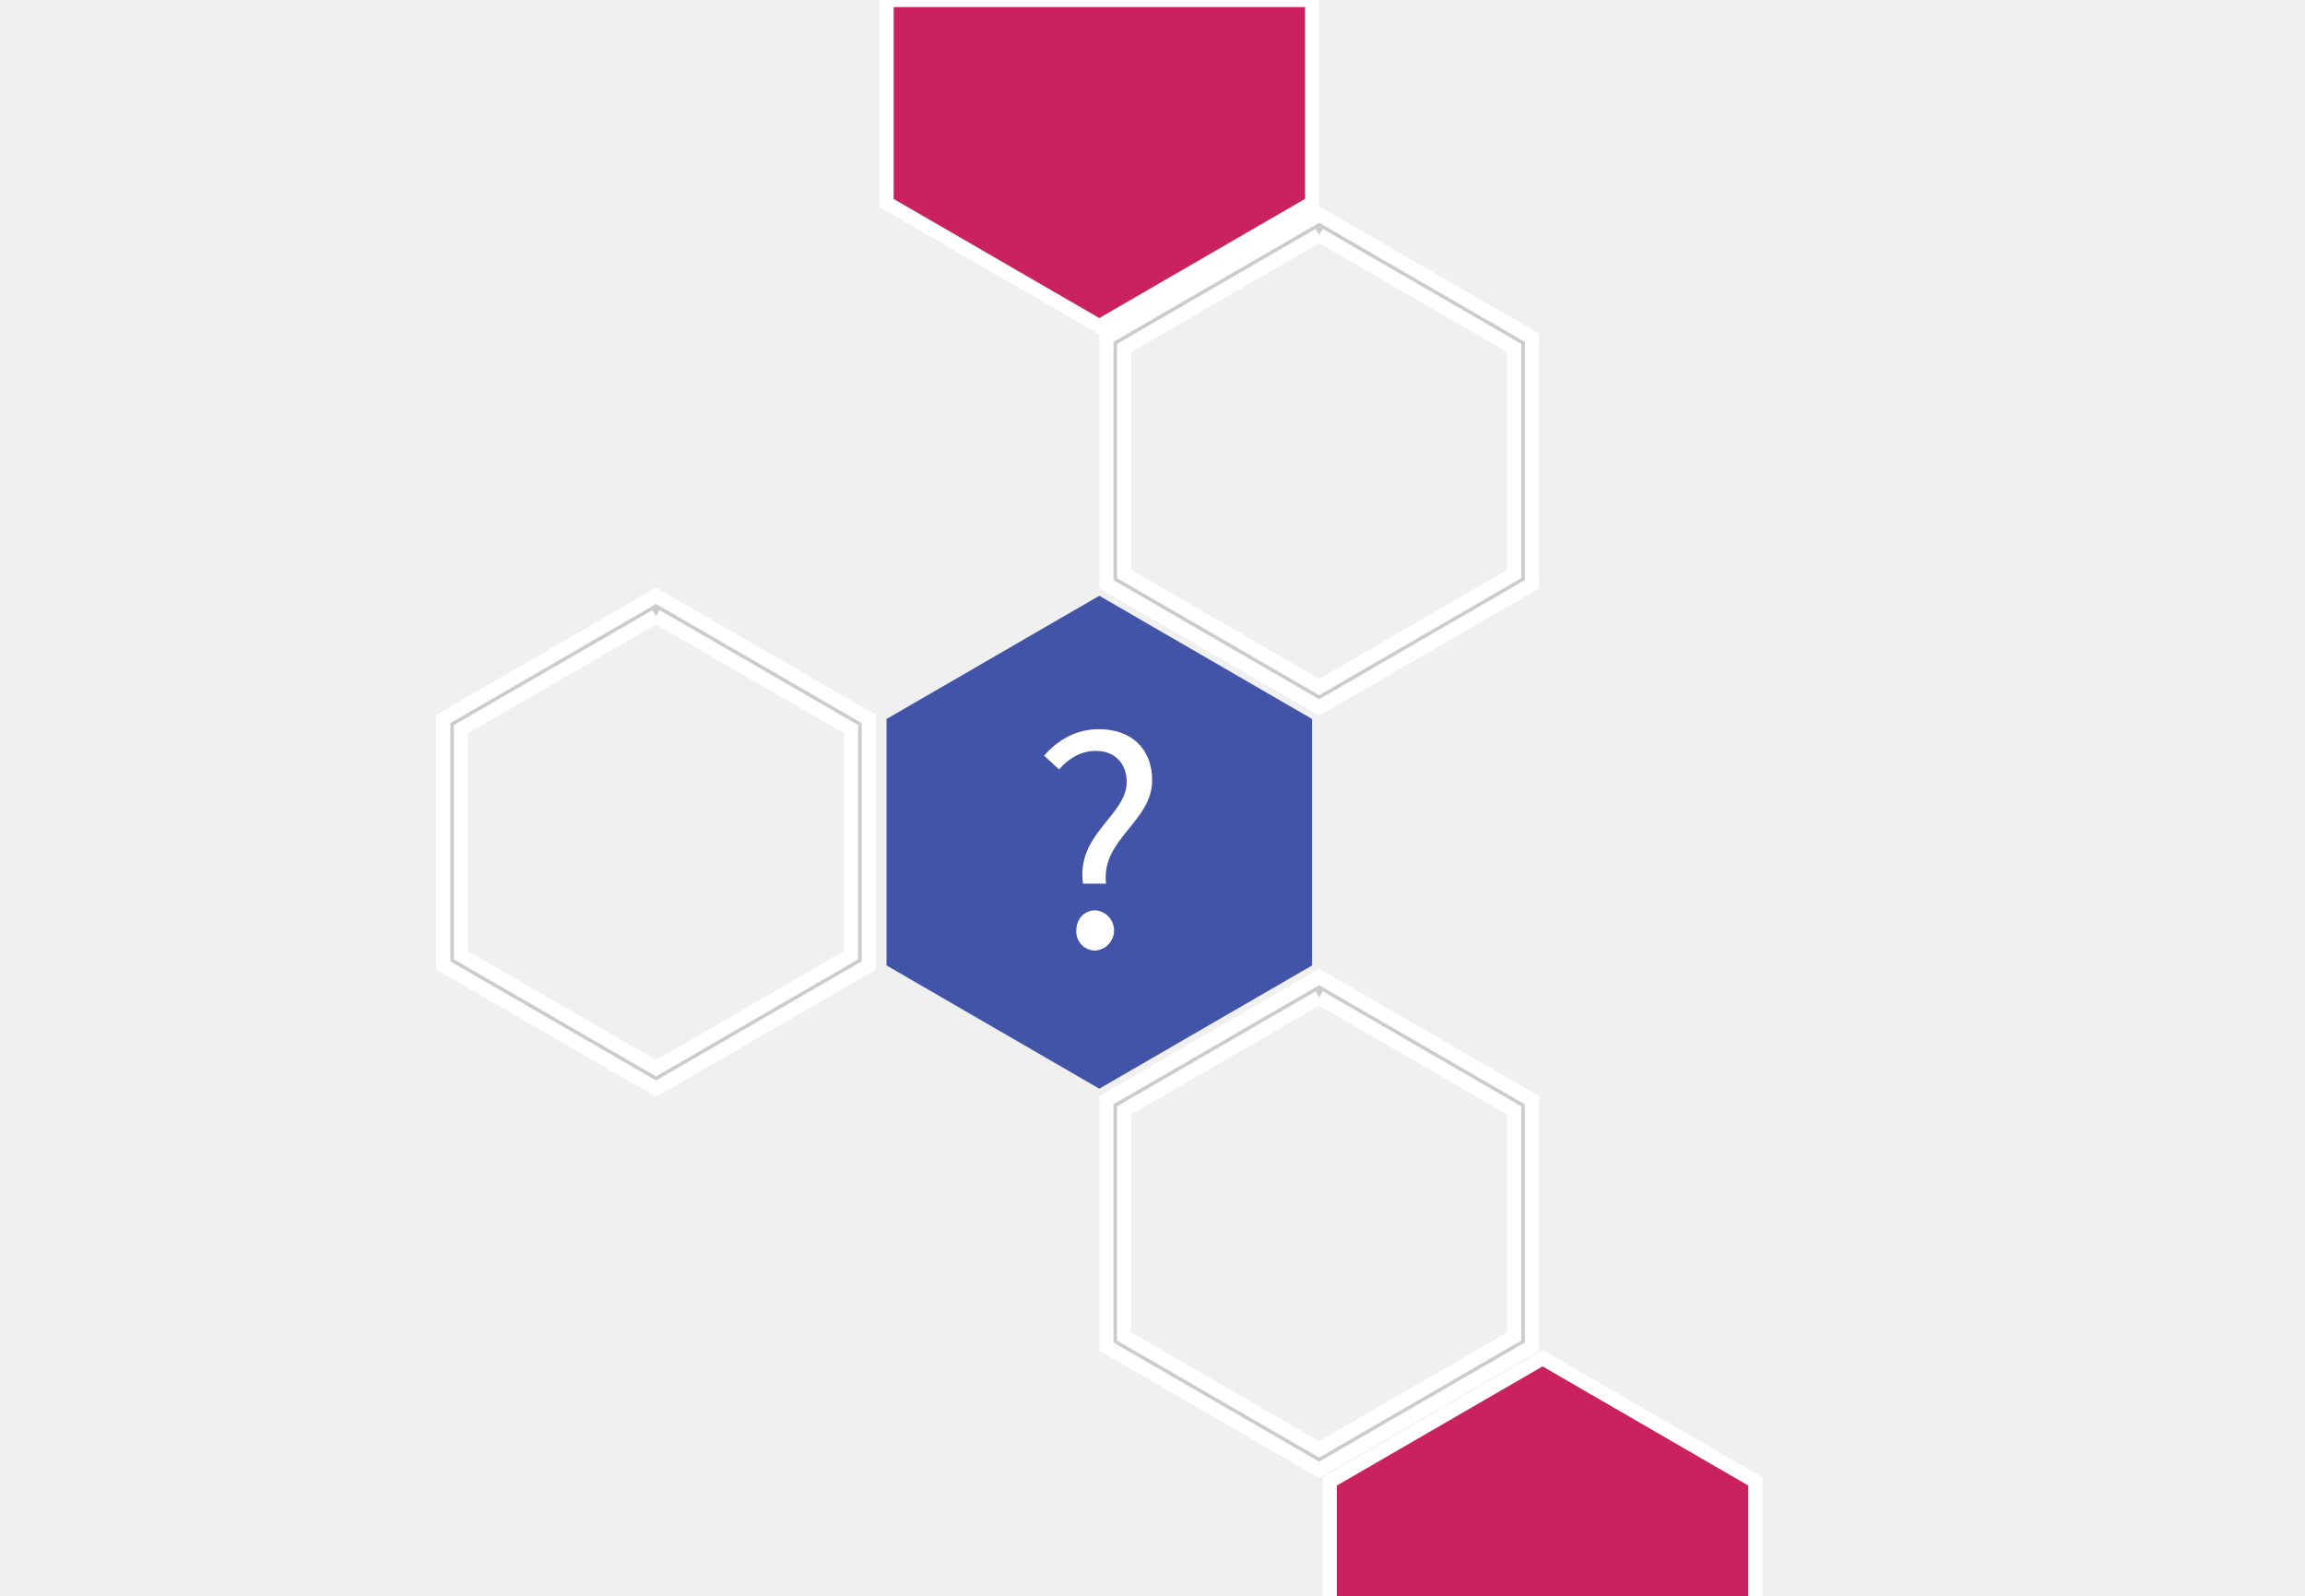
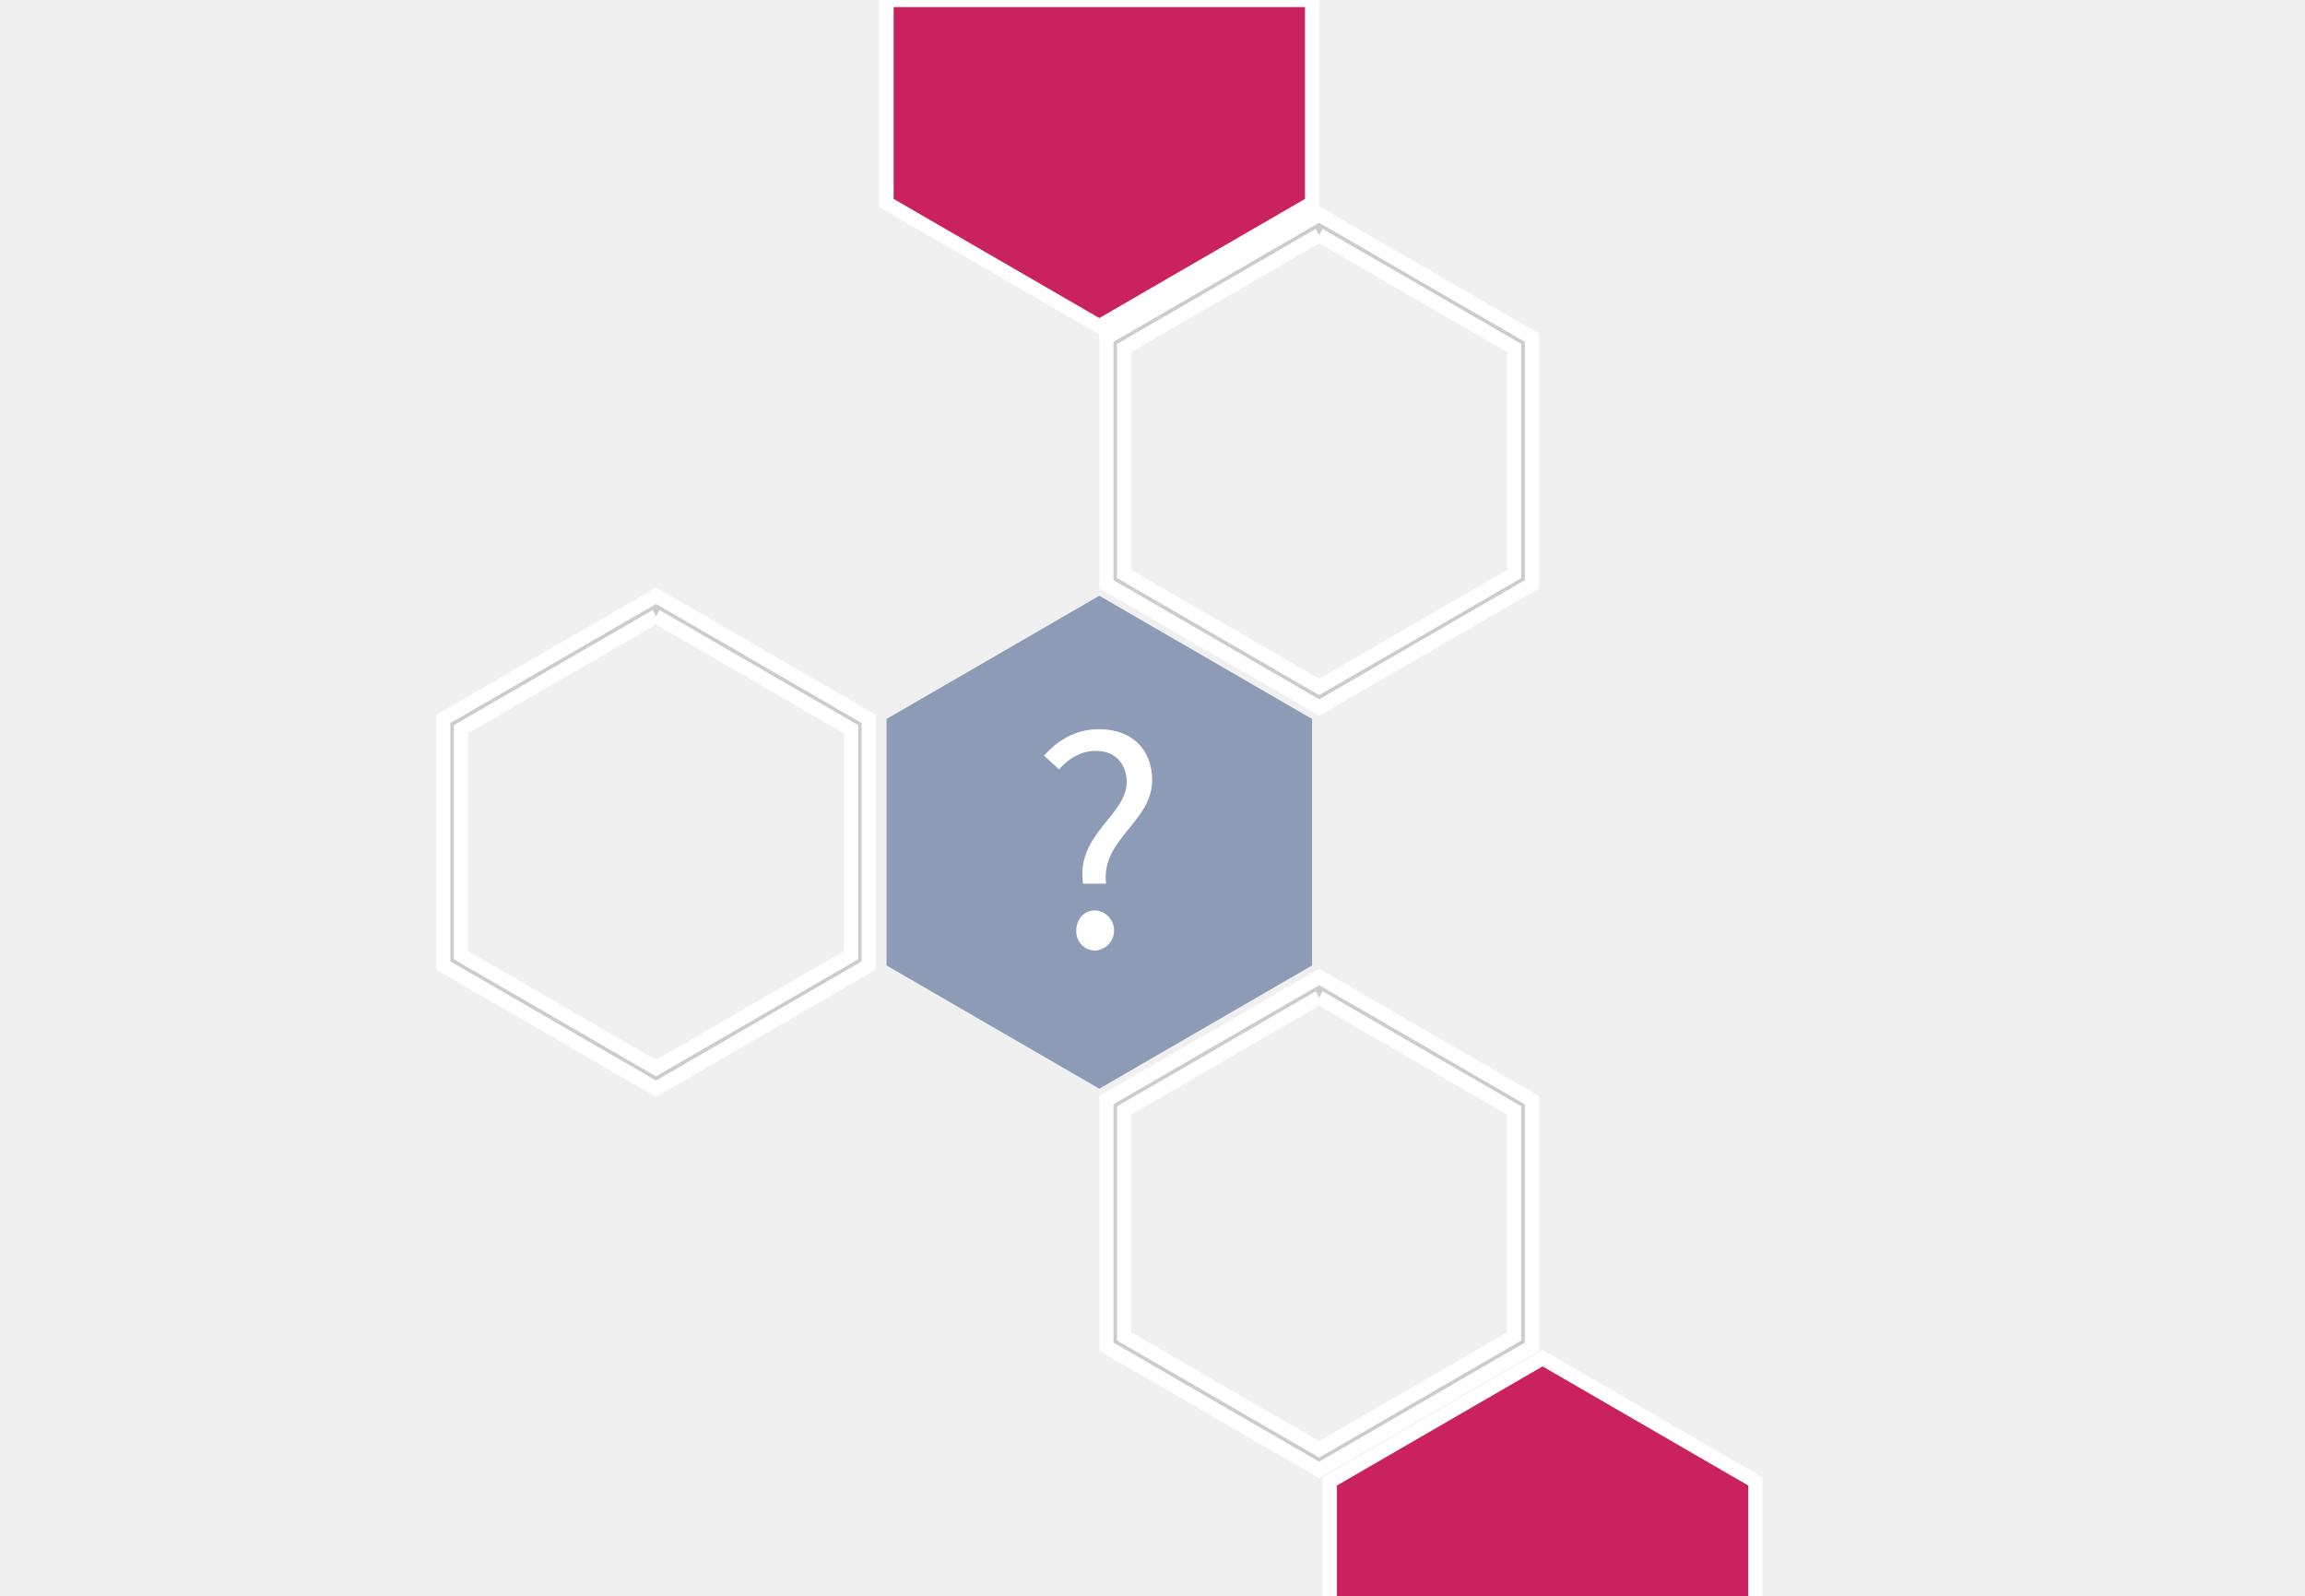
<svg xmlns="http://www.w3.org/2000/svg" id="Layer_1" data-name="Layer 1" viewBox="0 0 650 450">
  <defs>
    <style>
      .cls-1{
-         fill:#4254A7; /*question hex*/ 
+         fill:#8d9bb6; /*question hex*/ 
      }
      .cls-2{
        fill:#CA225E; /*top and bottom*/
        stroke: white;
    stroke-width: 3pt;
      }
      .cls-3{
        opacity: 1;
      }
      .cls-4{ 
        fill:#00000026; /*surrounding hexes*/
        stroke: white;
        stroke-width: 3pt;
        }
      .cls-5{
        fill:#fff;
      }
    </style>
  </defs>
  <polygon class="cls-1" points="370 272.25 370 202.75 310 168 250 202.75 250 272.25 310 307 370 272.25" />
  <polygon class="cls-2" points="495 487.25 495 417.75 435 383 375 417.75 375 487.25 435 522 495 487.25" />
  <g class="cls-3">
    <path class="cls-4" d="M185,173.78l55,31.85v63.74l-55,31.85-55-31.85V205.63l55-31.85m0-5.78-60,34.75v69.5L185,307l60-34.75v-69.5L185,168Z" />
  </g>
  <g class="cls-3">
    <path class="cls-4" d="M372,66.28l55,31.85v63.74l-55,31.85-55-31.85V98.13l55-31.85m0-5.78L312,95.25v69.5l60,34.75,60-34.75V95.25L372,60.5Z" />
  </g>
  <g class="cls-3">
    <path class="cls-4" d="M372,281.28l55,31.85v63.74l-55,31.85-55-31.85V313.13l55-31.85m0-5.78-60,34.75v69.5l60,34.75,60-34.75v-69.5L372,275.5Z" />
  </g>
  <polygon class="cls-2" points="310 92 370 57.25 370 0 250 0 250 57.25 310 92" />
  <path class="cls-5" d="M317.73,220.47c0-4.77-3-8.73-8.73-8.73-4,0-7.56,2-10.35,5.22l-4.23-3.87c3.78-4.32,8.91-7.47,15.48-7.47,9.09,0,15,5.49,15,14.4,0,11.79-14.49,16.56-13,29.16H305.4C303.42,235.14,317.73,230,317.73,220.47Zm-14.22,42c0-3.42,2.34-5.76,5.31-5.76a5.68,5.68,0,0,1,0,11.34A5.33,5.33,0,0,1,303.51,262.5Z" />
</svg>
